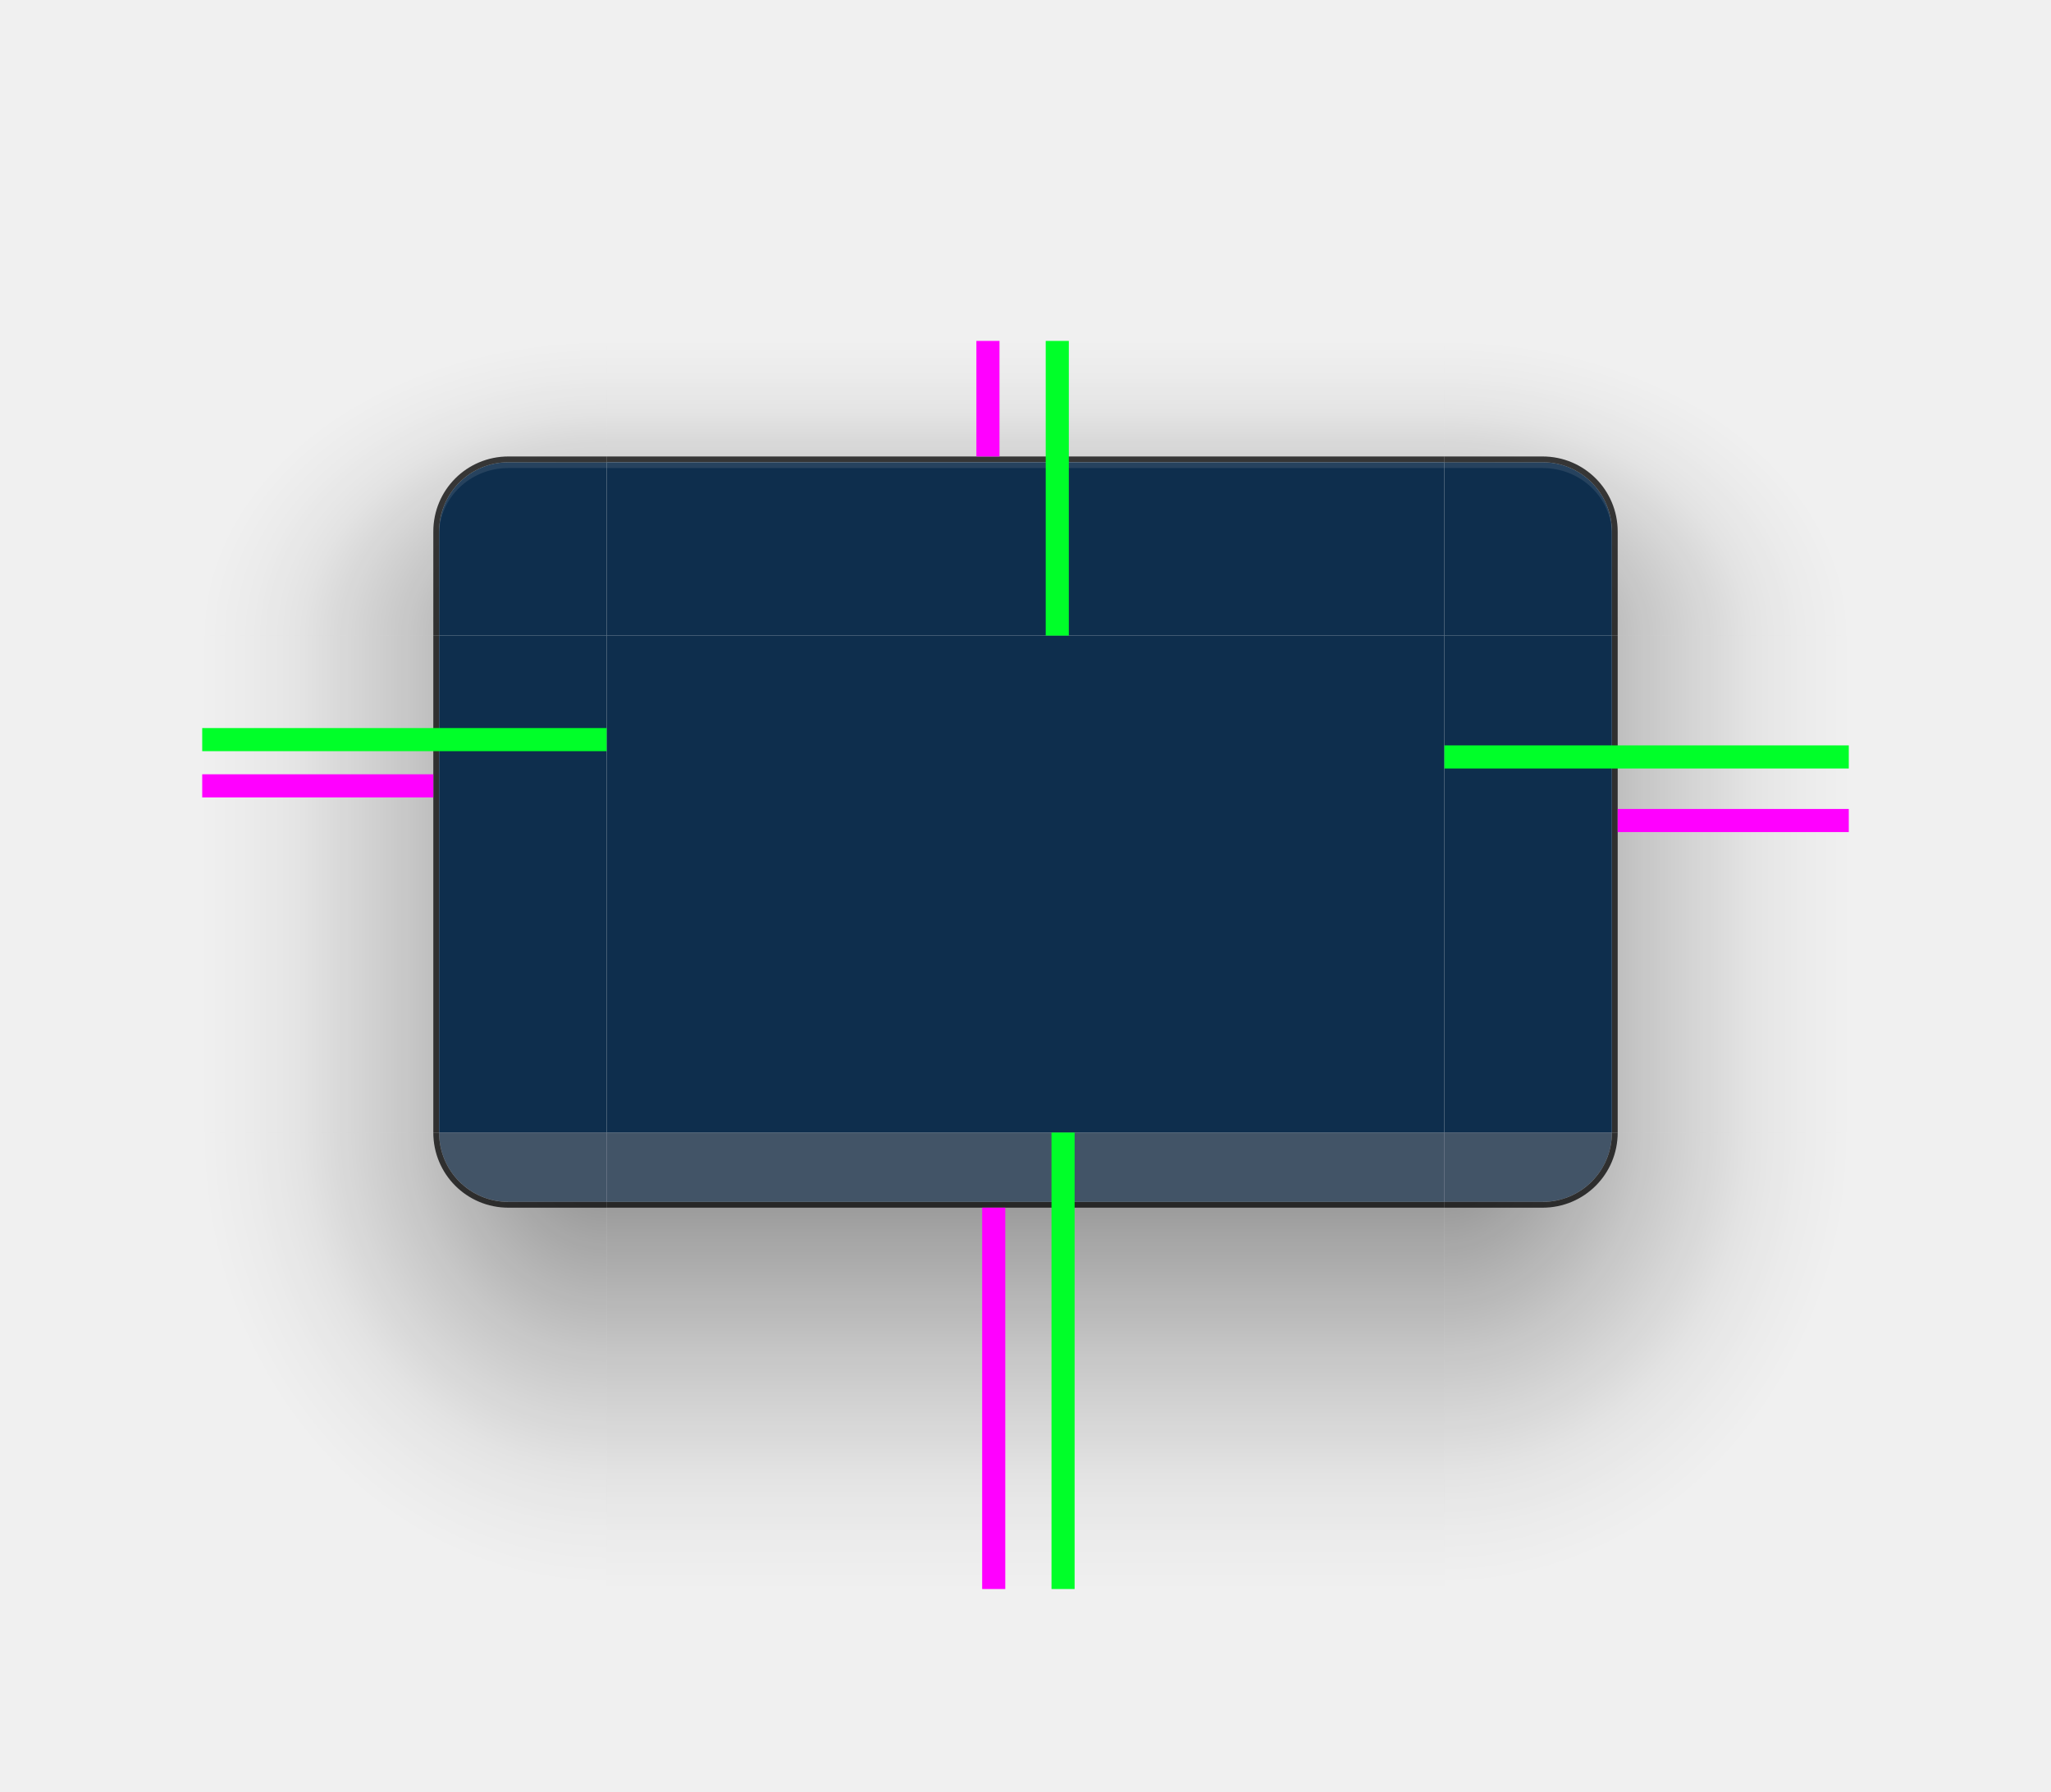
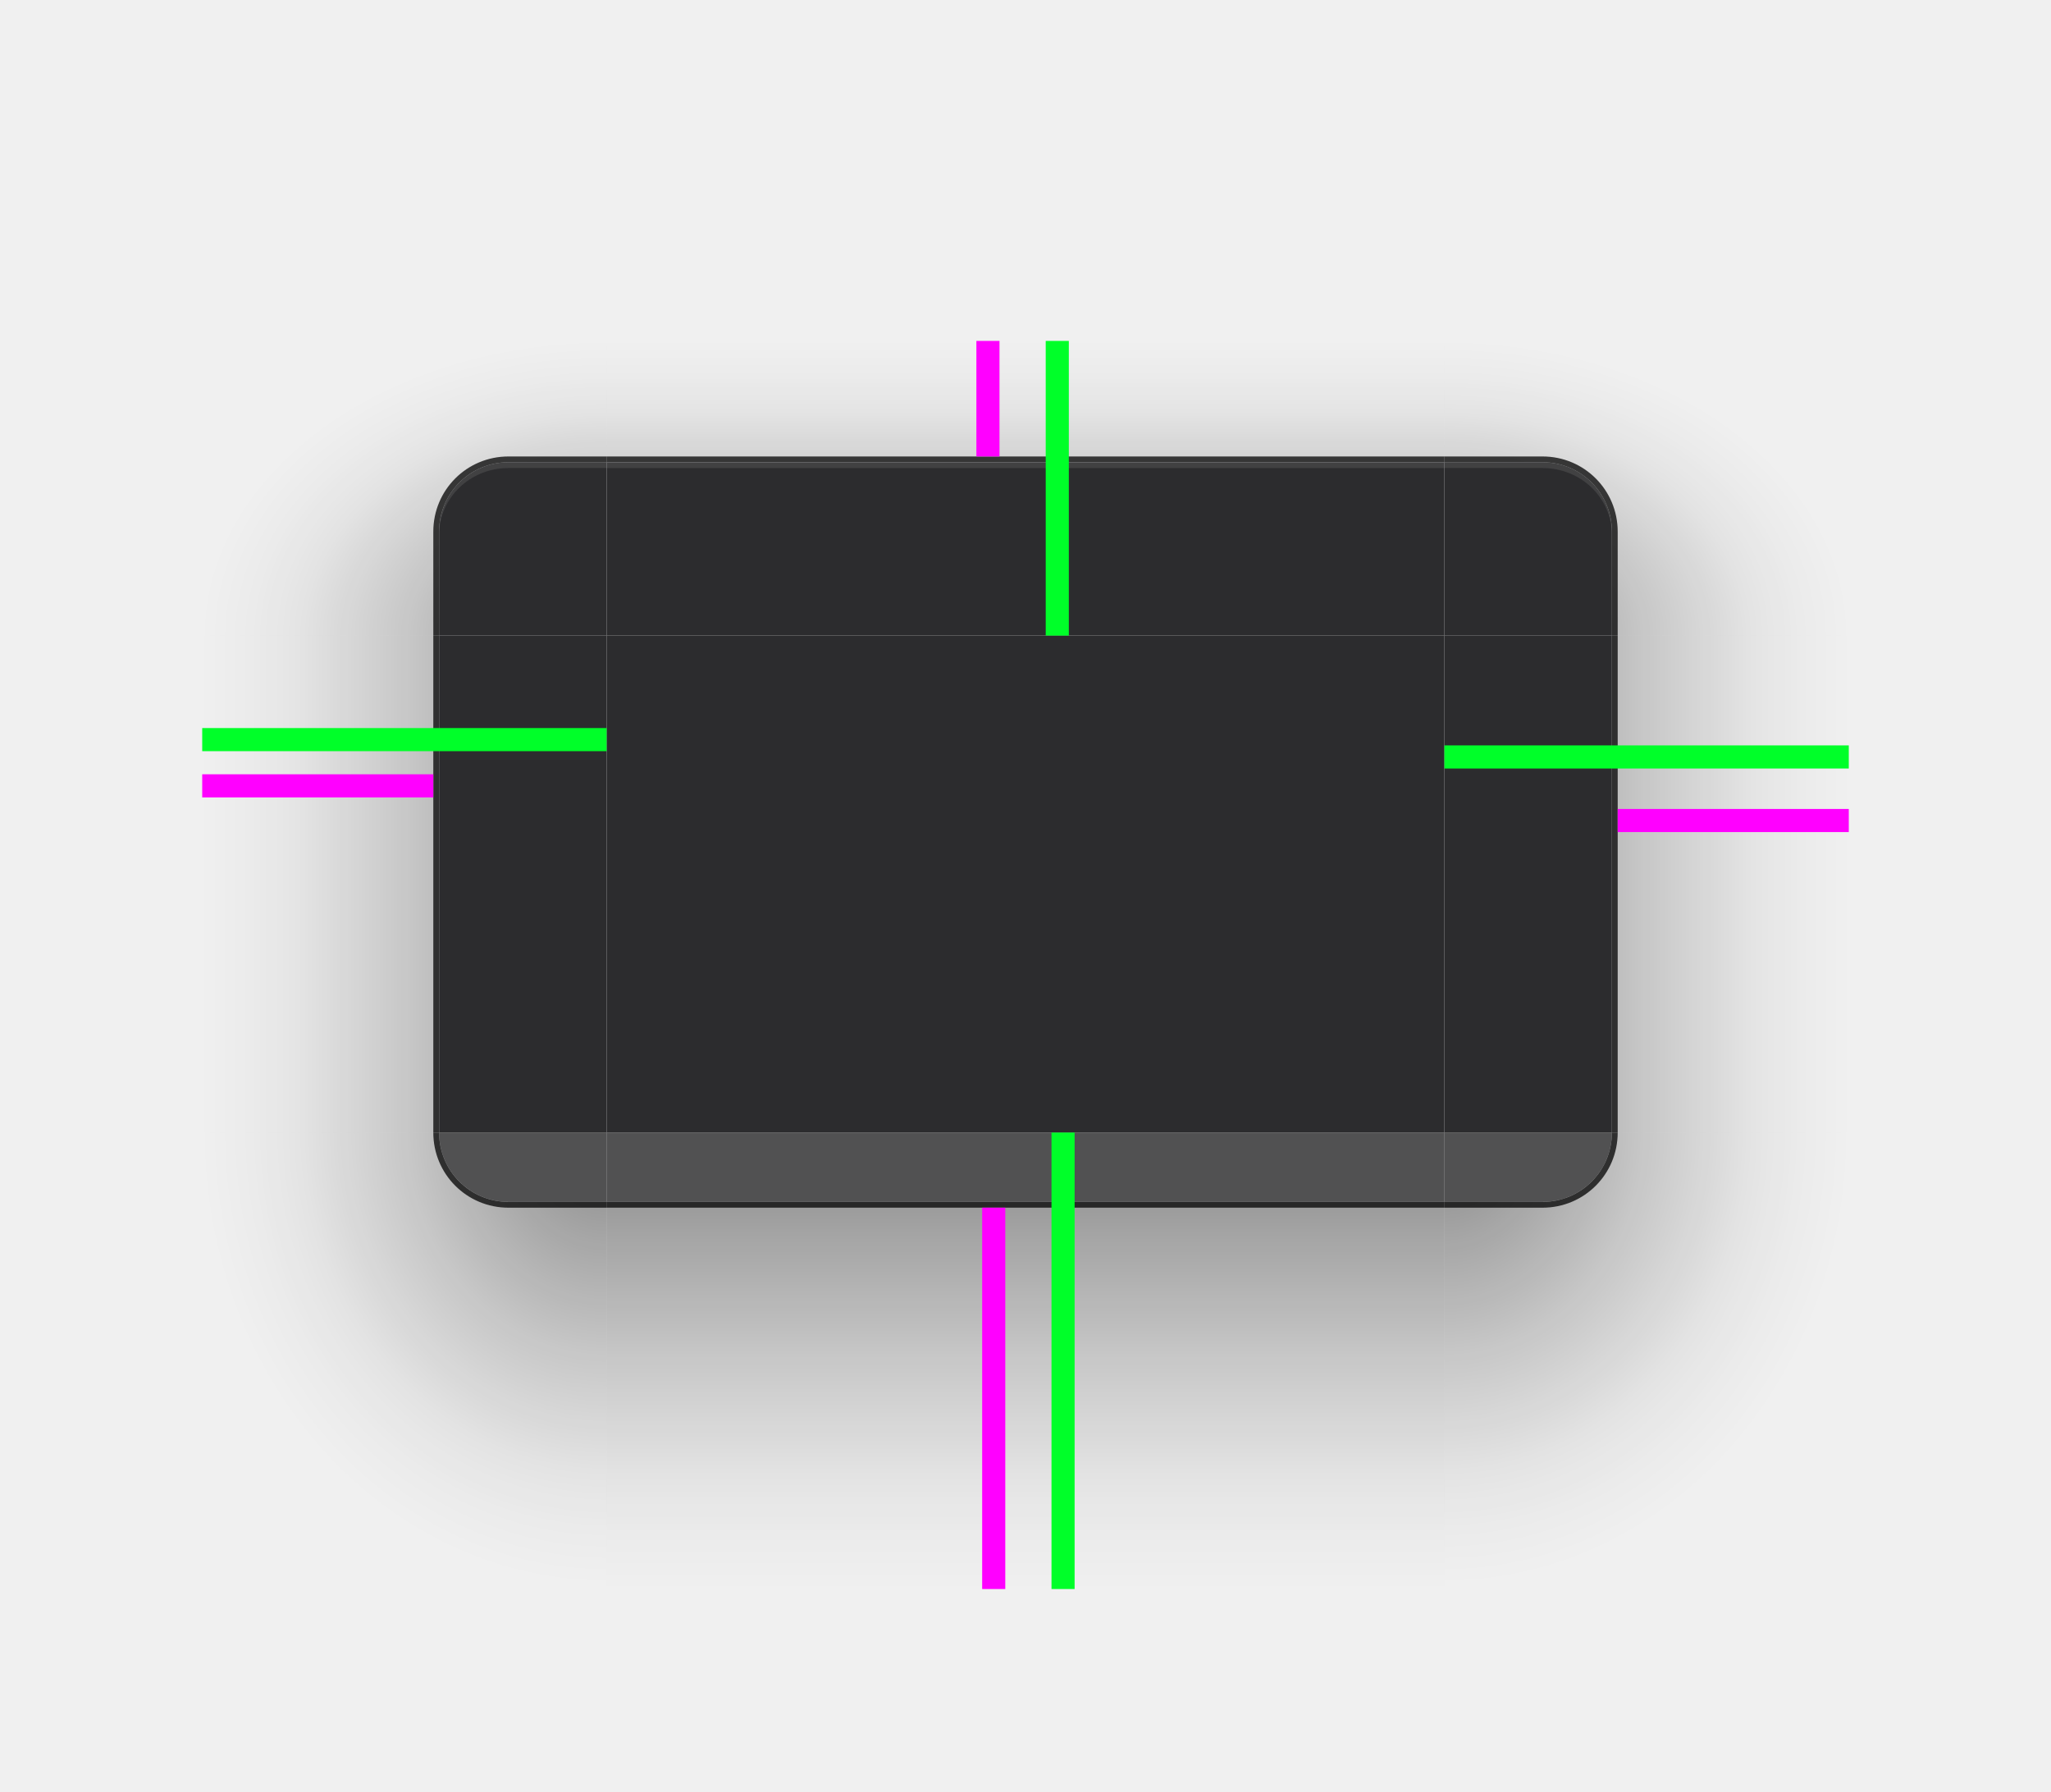
<svg xmlns="http://www.w3.org/2000/svg" xmlns:xlink="http://www.w3.org/1999/xlink" width="355" height="310" version="1.0" id="svg197">
  <defs id="defs40">
    <linearGradient id="shadow_active">
      <stop stop-color="#000000" stop-opacity=".922" offset="0" id="stop2" />
      <stop stop-color="#000000" stop-opacity=".741" offset=".125" id="stop4" />
      <stop stop-color="#000000" stop-opacity=".602" offset=".25" id="stop6" />
      <stop stop-color="#000000" stop-opacity=".331" offset=".5" id="stop8" />
      <stop stop-color="#000000" stop-opacity=".108" offset=".75" id="stop10" />
      <stop stop-color="#000000" stop-opacity=".039" offset=".875" id="stop12" />
      <stop stop-color="#000000" stop-opacity="0" offset="1" id="stop14" />
    </linearGradient>
    <linearGradient id="linearGradient5688" x1="398" x2="398" y1="138.14" y2="216.22" gradientTransform="matrix(1,0,0,1.0118,0,137.24)" gradientUnits="userSpaceOnUse" xlink:href="#shadow_active" />
    <linearGradient id="linearGradient6612" x1="396" x2="396" y1="64.167" y2="14.583" gradientTransform="matrix(1,0,0,1.0286,-215,50)" gradientUnits="userSpaceOnUse" xlink:href="#shadow_active" />
    <linearGradient id="linearGradient5688-2" x1="398" x2="398" y1="138.14" y2="171.74" gradientTransform="matrix(1,0,0,1.0118,0,137.16)" gradientUnits="userSpaceOnUse" xlink:href="#shadow_inactive" />
    <linearGradient id="shadow_inactive">
      <stop stop-color="#000000" offset="0" id="stop20" />
      <stop stop-color="#000000" stop-opacity=".639" offset=".25" id="stop22" />
      <stop stop-color="#000000" stop-opacity=".337" offset=".5" id="stop24" />
      <stop stop-color="#000000" stop-opacity=".108" offset=".75" id="stop26" />
      <stop stop-color="#000000" stop-opacity=".039" offset=".875" id="stop28" />
      <stop stop-color="#000000" stop-opacity="0" offset="1" id="stop30" />
    </linearGradient>
    <linearGradient id="linearGradient6612-5" x1="396" x2="396" y1="66" y2="30" gradientTransform="translate(200,5)" gradientUnits="userSpaceOnUse" xlink:href="#shadow_inactive" />
    <linearGradient id="linearGradient1126" x1="348.49" x2="279.41" y1="99" y2="99" gradientTransform="matrix(1.0133,0,0,1,-3.265,140)" gradientUnits="userSpaceOnUse" xlink:href="#shadow_active" />
    <radialGradient id="radialGradient1306" cx="296.48" cy="80.417" r="17.5" gradientTransform="matrix(-9.492e-7,-2.9143,-4,1.1504e-6,746.67,1095.082)" gradientUnits="userSpaceOnUse" xlink:href="#shadow_active" />
    <linearGradient id="linearGradient1389" x1="348.49" x2="304.09" y1="99.015" y2="99.015" gradientTransform="matrix(1.0133,0,0,1,-3.265,140)" gradientUnits="userSpaceOnUse" xlink:href="#shadow_inactive" />
    <radialGradient id="radialGradient965" cx="48.271" cy="178.72" r="17.5" gradientTransform="matrix(-4,2.0882339e-4,-2.2835311e-4,-4.45648,303.1208,992.4564)" gradientUnits="userSpaceOnUse" xlink:href="#shadow_active" fx="48.271" fy="178.72" />
    <radialGradient id="radialGradient967" cx="48.271" cy="181.18" r="17.5" gradientTransform="matrix(-2.5714,8.726104e-7,-2.0148e-7,-1.94426,454.13,653.0549)" gradientUnits="userSpaceOnUse" xlink:href="#shadow_inactive" />
    <radialGradient id="radialGradient969" cx="296.45" cy="80.417" r="17.5" gradientTransform="matrix(-3.7608e-7,-2.0571,2.5714,-5.1233e-7,123.21,840.893)" gradientUnits="userSpaceOnUse" xlink:href="#shadow_inactive" />
    <linearGradient xlink:href="#shadow_active" id="linearGradient255" gradientUnits="userSpaceOnUse" gradientTransform="matrix(1.0133,0,0,1,-3.265,140)" x1="348.49" y1="99" x2="279.41" y2="99" />
    <linearGradient xlink:href="#shadow_inactive" id="linearGradient257" gradientUnits="userSpaceOnUse" gradientTransform="matrix(1.0133,0,0,1,-3.265,140)" x1="348.49" y1="99.015" x2="304.09" y2="99.015" />
  </defs>
  <g id="decoration-inactive-topleft" transform="translate(140,-121.063)">
    <path d="m 260,180.063 v 51 h 41 v -18 c 0,-6.648 5.352,-12 12,-12 h 17 v -21 z" fill="url(#radialGradient969)" opacity="0.5" id="path42" style="fill:url(#radialGradient969)" />
    <g transform="translate(0,1)" id="g50">
      <g transform="translate(-19,25)" id="g48">
-         <path transform="translate(-121,89.063)" d="m 453,86 c -6.648,0 -12,5.352 -12,12 v 18 h 29 V 86 Z" fill="#0b2740" id="path44" />
+         <path transform="translate(-121,89.063)" d="m 453,86 c -6.648,0 -12,5.352 -12,12 v 18 h 29 V 86 Z" fill="#262628" id="path44" />
        <path transform="translate(-121,89.063)" d="m 453,86 c -6.648,0 -12,5.352 -12,12 v 1 c 0,-6.648 5.352,-12 12,-12 h 17 v -1 z" fill="#ffffff" opacity="0.08" id="path46" />
      </g>
    </g>
    <path transform="translate(-140,121.06)" d="m 453,79 c -7.202,0 -13,5.798 -13,13 v 18 h 1 V 92 c 0,-6.648 5.352,-12 12,-12 h 17 v -1 z" fill="#000000" opacity="0.75" id="path52" />
  </g>
  <g id="decoration-right" transform="matrix(-1,0,0,1,599.88,-87)">
    <path d="m 279.88,197 v 86 h 41 v -86 z" fill="url(#linearGradient1126)" opacity="0.5" id="path55" style="fill:url(#linearGradient255)" />
    <path transform="matrix(-1,0,0,1,604.88,81)" d="m 284,116 v 86 h 1 v -86 z" fill="#000000" opacity="0.75" id="path57" />
-     <path transform="translate(-255.12,76)" d="m 576,121 v 86 h 29 v -86 z" fill="#0e2e4d" id="path59" />
+     <path transform="translate(-255.12,76)" d="m 576,121 v 86 h 29 v -86 z" fill="#2c2c2e" id="path59" />
  </g>
  <g id="decoration-bottom" transform="translate(-220,-81)">
    <path d="m 325,289 v 67 h 145 v -67 z" fill="url(#linearGradient5688)" opacity="0.5" id="path62" style="fill:url(#linearGradient5688)" />
    <path d="M 470,289 H 325 v 1 h 145 z" fill="#000000" opacity="0.75" id="path64" />
-     <path d="M 470,277 H 325 v 12 h 145 z" fill="#08203a" opacity="0.75" id="path66" />
+     <path d="M 470,277 H 325 v 12 h 145 z" fill="#1c1c1e" opacity="0.75" id="path66" />
  </g>
-   <path id="decoration-center" d="m 105,110 v 86 h 145 v -86 z" fill="#0e2e4d" />
+   <path id="decoration-center" d="m 105,110 v 86 h 145 v -86 z" fill="#2c2c2e" />
  <g id="decoration-top" transform="translate(-220,-96)">
    <path transform="translate(215,90)" d="M 110,65 V 86 H 255 V 65 Z" fill="url(#linearGradient6612)" opacity="0.5" id="path70" style="fill:url(#linearGradient6612)" />
    <path transform="translate(215,90)" d="m 110,85 v 1 h 145 v -1 z" fill="#000000" opacity="0.75" id="path72" />
-     <path d="m 325,176 v 30 h 145 v -30 z" fill="#0e2e4d" id="path74" />
+     <path d="m 325,176 v 30 h 145 v -30 z" fill="#2c2c2e" id="path74" />
    <path d="m 325,176 v 1 h 145 v -1 z" fill="#ffffff" opacity="0.1" id="path76" />
  </g>
  <g id="decoration-left" transform="translate(-244.88,-87)">
    <path d="m 279.88,197 v 86 h 41 v -86 z" opacity="0.5" id="path79" style="fill:url(#linearGradient1126)" />
    <path transform="translate(239.88,81)" d="m 80,116 v 86 h 1 v -86 z" fill="#000000" opacity="0.75" id="path81" />
-     <path transform="translate(-255.12,76)" d="m 576,121 v 86 h 29 v -86 z" fill="#0e2e4d" id="path83" />
+     <path transform="translate(-255.12,76)" d="m 576,121 v 86 h 29 v -86 z" fill="#2c2c2e" id="path83" />
  </g>
  <g id="decoration-inactive-bottom" transform="translate(145,-80.922)">
    <path d="m 325,288.92 v 67 h 145 v -67 z" fill="url(#linearGradient5688-2)" opacity="0.5" id="path86" style="fill:url(#linearGradient5688-2)" />
    <path d="M 470,288.92 H 325 v 1 h 145 z" fill="#000000" opacity="0.75" id="path88" />
-     <path d="M 470,276.92 H 325 v 12 h 145 z" fill="#06182c" opacity="0.75" id="path90" />
+     <path d="M 470,276.92 H 325 v 12 h 145 z" fill="#161618" opacity="0.75" id="path90" />
  </g>
-   <path id="decoration-inactive-center" d="m 470,110 v 86 h 145 v -86 z" fill="#0b2740" />
+   <path id="decoration-inactive-center" d="m 470,110 v 86 h 145 v -86 z" fill="#262628" />
  <g id="decoration-inactive-top" transform="translate(145,-96)">
    <path transform="translate(-200,135)" d="M 525,20 V 41 H 670 V 20 Z" fill="url(#linearGradient6612-5)" opacity="0.5" id="path94" style="fill:url(#linearGradient6612-5)" />
    <path transform="translate(-145,90)" d="m 470,85 v 1 h 145 v -1 z" fill="#000000" opacity="0.75" id="path96" />
-     <path d="m 325,176 v 30 h 145 v -30 z" fill="#0b2740" id="path98" />
+     <path d="m 325,176 v 30 h 145 v -30 z" fill="#262628" id="path98" />
    <path d="m 325,176 v 1 h 145 v -1 z" fill="#ffffff" opacity="0.08" id="path100" />
  </g>
  <g id="decoration-inactive-left" transform="translate(120.12,-87.0155)">
    <path d="m 279.88,197.02 v 86 l 41,-0.015 v -85.985 z" fill="url(#linearGradient1389)" opacity="0.5" id="path103" style="fill:url(#linearGradient257)" />
    <path d="m 319.88,197.02 v 86 h 1 v -86 z" fill="#000000" opacity="0.75" id="path105" />
-     <path d="m 320.88,197.02 v 86 h 29 v -86 z" fill="#0b2740" id="path107" />
+     <path d="m 320.88,197.02 v 86 h 29 v -86 z" fill="#262628" id="path107" />
  </g>
  <g id="decoration-bottomleft" transform="translate(-390,-94)">
-     <path transform="translate(385,94)" d="m 81,196 c 0,6.648 5.352,12 12,12 h 17 v -12 z" fill="#08203a" opacity="0.75" id="path110" />
+     <path transform="translate(385,94)" d="m 81,196 c 0,6.648 5.352,12 12,12 h 17 v -12 z" fill="#1c1c1e" opacity="0.75" id="path110" />
    <g transform="matrix(1,0,0,0.99932,165,-10.667)" id="g118">
      <path transform="matrix(1,0,0,1.0007,220,104.74)" d="m 40,195.994 v 78.998 h 70 V 208 H 93 c -6.648,0 -12,-5.358 -12,-12.006 z" opacity="0.5" id="path112" style="fill:url(#radialGradient965)" />
      <g transform="translate(-20,24)" id="g114" />
      <path transform="matrix(1,0,0,1.0007,220,104.74)" d="m 80,196 c 0,7.202 5.798,13 13,13 h 17 v -1 H 93 c -6.648,0 -12,-5.352 -12,-12 z" fill="#000000" opacity="0.75" id="path116" />
    </g>
  </g>
  <g id="decoration-inactive-bottomleft" transform="translate(0,-90)">
-     <path transform="translate(0,90)" d="m 441,196 c 0,6.648 5.352,12 12,12 h 17 v -12 z" fill="#06182c" opacity="0.75" id="path121" />
+     <path transform="translate(0,90)" d="m 441,196 c 0,6.648 5.352,12 12,12 h 17 v -12 z" fill="#161618" opacity="0.75" id="path121" />
    <g transform="matrix(1,0,0,0.99932,140,-14.604)" id="g129">
      <path d="m 260,300.809 v 79.054 h 70 v -67.045 h -17 c -6.648,0 -12,-5.356 -12,-12.008 z" fill="url(#radialGradient967)" opacity="0.5" id="path123" style="fill:url(#radialGradient967);stroke-width:1" />
      <g transform="translate(-20,24)" id="g125" />
      <path transform="matrix(1,0,0,1.0007,-140,104.68)" d="m 440,196 c 0,7.202 5.798,13 13,13 h 14 l 3,-1e-5 V 208 h -17 c -6.648,0 -12,-5.352 -12,-12 z" fill="#000000" opacity="0.75" id="path127" />
    </g>
  </g>
  <rect id="shadow-hint-top-margin" x="169" y="59" width="4" height="20" fill="#ff00ff" />
  <rect id="shadow-hint-bottom-margin" x="170" y="209" width="4" height="66" fill="#ff00ff" />
  <rect id="shadow-hint-right-margin" x="280" y="140" width="40" height="4" fill="#ff00ff" />
  <rect id="shadow-hint-left-margin" y="134" width="40" height="4" fill="#ff00ff" x="35" style="stroke-width:0.988" />
  <rect id="hint-top-margin" x="181" y="59" width="4" height="51" fill="#00ff29" />
  <rect id="hint-bottom-margin" x="182" y="196" width="4" height="79" fill="#00ff29" />
  <rect id="hint-right-margin" transform="rotate(90)" x="129" y="-320" width="4" height="70" fill="#00ff29" />
  <rect id="hint-left-margin" transform="rotate(90)" x="126" y="-105" width="4" height="70" fill="#00ff29" />
  <g id="decoration-topleft" transform="matrix(-1,0,0,1,530,-121.062)">
    <path d="m 495,180.062 v 51 h -41 v -18 c 0,-6.648 -5.352,-12 -12,-12 h -17 v -21 z" fill="url(#radialGradient1306)" opacity="0.5" id="path140" style="fill:url(#radialGradient1306)" />
    <g transform="translate(250)" id="g148">
      <g transform="matrix(-1,0,0,1,524,26)" id="g146">
-         <path transform="translate(239,89.062)" d="m 93,86 c -6.648,0 -12,5.352 -12,12 v 18 h 29 V 86 Z" fill="#0e2e4d" id="path142" />
+         <path transform="translate(239,89.062)" d="m 93,86 c -6.648,0 -12,5.352 -12,12 v 18 h 29 V 86 Z" fill="#2c2c2e" id="path142" />
        <path transform="translate(239,95.062)" d="m 93,80 c -6.648,0 -12,5.352 -12,12 v 0.6 c 0,-6.426 5.352,-11.6 12,-11.6 h 17 v -1 z" fill="#ffffff" opacity="0.1" id="path144" />
      </g>
    </g>
    <path transform="matrix(-1,0,0,1,535,115.06)" d="m 93,85 c -7.202,0 -13,5.798 -13,13 v 18 h 1 V 98 c 0,-6.648 5.352,-12 12,-12 h 17 v -1 z" fill="#000000" opacity="0.75" id="path150" />
  </g>
  <g id="decoration-inactive-right" transform="matrix(-1,0,0,1,964.88,-87.0155)">
    <path d="m 279.88,197.02 v 86 l 41,-0.015 v -85.985 z" fill="url(#linearGradient1389)" opacity="0.5" id="path153" style="fill:url(#linearGradient1389)" />
    <path d="m 319.88,197.02 v 86 h 1 v -86 z" fill="#000000" opacity="0.75" id="path155" />
-     <path d="m 320.88,197.02 v 86 h 29 v -86 z" fill="#0b2740" id="path157" />
+     <path d="m 320.88,197.02 v 86 h 29 v -86 z" fill="#262628" id="path157" />
  </g>
  <use id="decoration-topright" transform="matrix(-1,0,0,1,355,0)" width="100%" height="100%" xlink:href="#decoration-topleft" x="0" y="0" />
  <use id="decoration-inactive-topright" transform="matrix(-1,0,0,1,1085,0)" width="100%" height="100%" xlink:href="#decoration-inactive-topleft" x="0" y="0" />
  <use id="decoration-bottomright" transform="matrix(-1,0,0,1,355,0)" width="100%" height="100%" xlink:href="#decoration-bottomleft" x="0" y="0" />
  <use id="decoration-inactive-bottomright" transform="matrix(-1,0,0,1,1085,0)" width="100%" height="100%" xlink:href="#decoration-inactive-bottomleft" x="0" y="0" />
  <g id="mask-topleft" transform="translate(534,-121.06)">
    <path transform="translate(-140,115.06)" d="m 400,65 v 51 h 41 V 98 c 0,-6.648 5.352,-12 12,-12 h 17 V 65 Z" fill="none" id="path164" />
    <path d="m 313,201.06 c -6.648,0 -12,5.352 -12,12 v 18 h 29 v -30 z" id="path166" />
  </g>
  <g id="mask-bottom" transform="translate(539,-80.92)">
    <path d="m 325,288.92 v 67 h 145 v -67 z" fill="none" id="path169" />
    <path d="M 470,276.92 H 325 v 12 h 145 z" id="path171" />
  </g>
  <g id="mask-center" transform="translate(-0.24,-90)">
    <path d="m 864.24,200 v 86 h 145 v -86 z" id="path174" />
  </g>
  <g id="mask-top" transform="translate(539,-96)">
    <path transform="translate(-200,135)" d="M 525,20 V 41 H 670 V 20 Z" fill="none" id="path177" />
    <path d="m 325,176 v 30 h 145 v -30 z" id="path179" />
  </g>
  <g id="mask-left" transform="translate(514.12,-87.02)">
    <path d="m 279.88,197.02 v 86 l 41,-0.015 v -85.985 z" fill="none" id="path182" />
    <path d="m 320.88,197.02 v 86 h 29 v -86 z" id="path184" />
  </g>
  <g id="mask-bottomleft" transform="translate(394,-90)">
    <path transform="translate(0,90)" d="m 441,196 c 0,6.648 5.352,12 12,12 h 17 v -12 z" id="path187" />
    <path d="m 400,286 v 79 h 70 v -67 h -17 c -6.648,0 -12,-5.352 -12,-12 z" fill="none" id="path189" />
  </g>
  <use id="mask-topright" transform="matrix(-1,0,0,1,1873,0)" width="100%" height="100%" xlink:href="#mask-topleft" x="0" y="0" />
  <use id="mask-bottomright" transform="matrix(-1,0,0,1,1873,0)" width="100%" height="100%" xlink:href="#mask-bottomleft" x="0" y="0" />
  <use id="mask-right" transform="matrix(-1,0,0,1,1873,0)" width="100%" height="100%" xlink:href="#mask-left" x="0" y="0" />
</svg>
